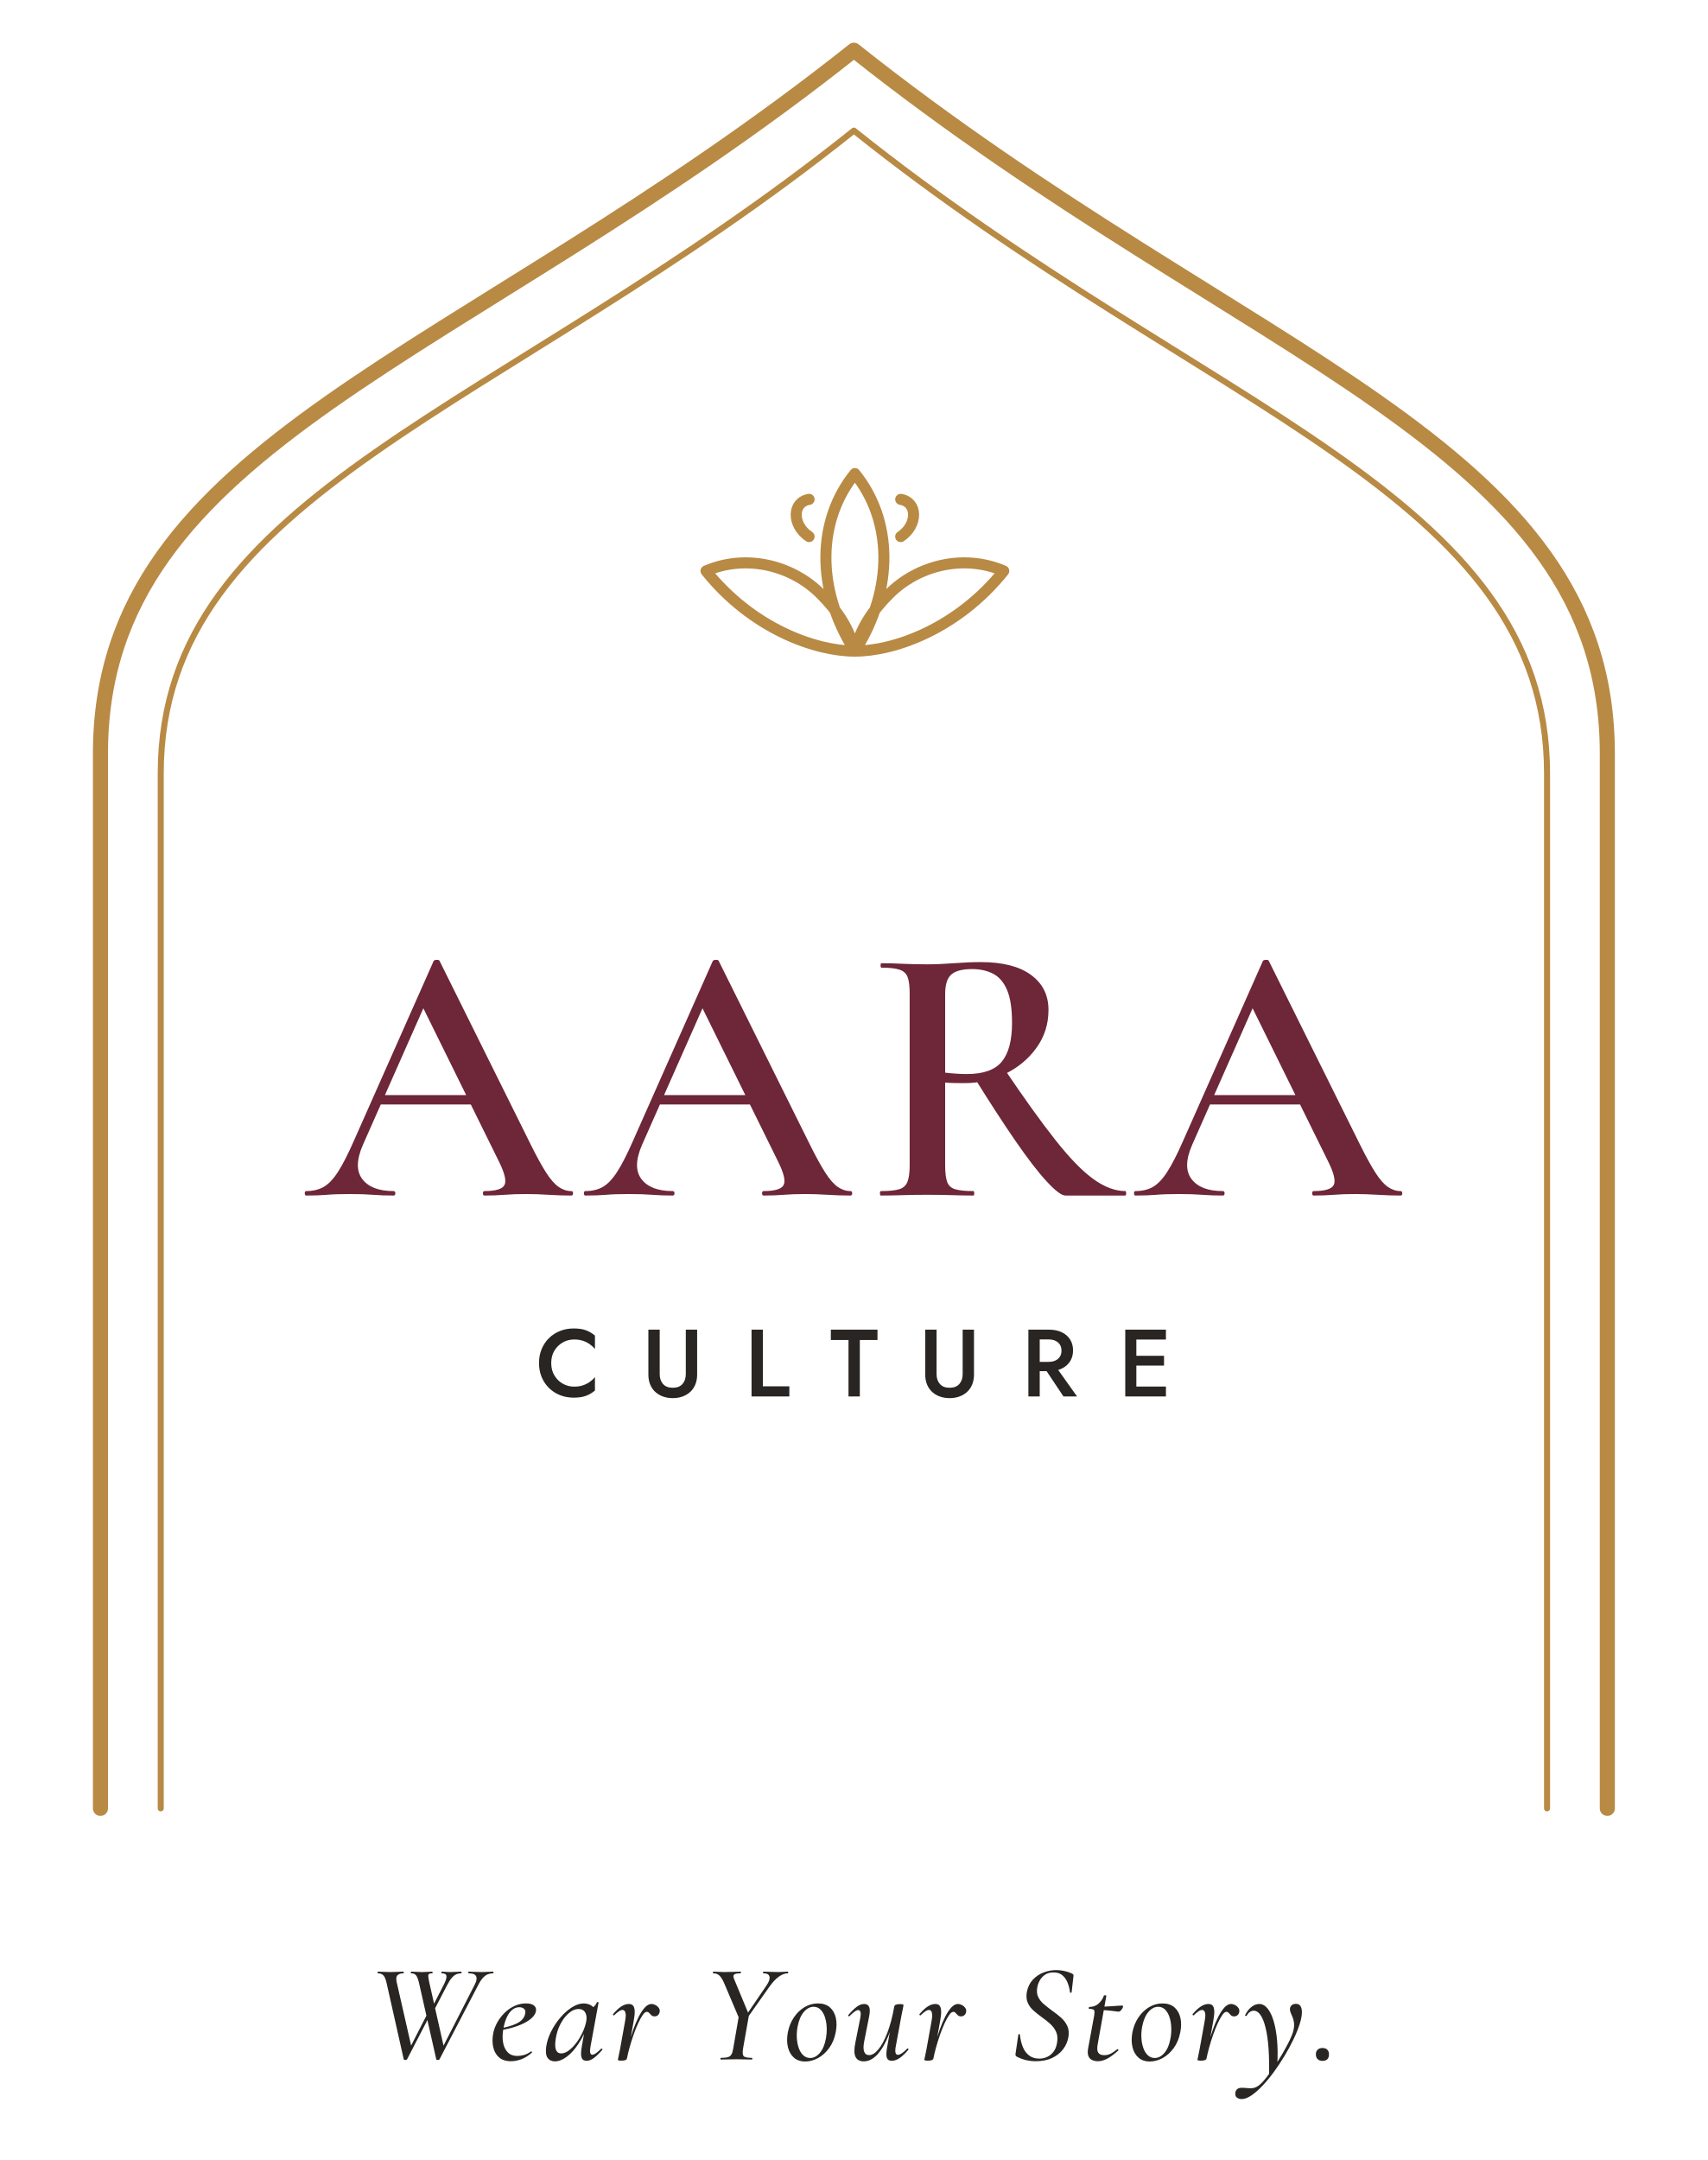
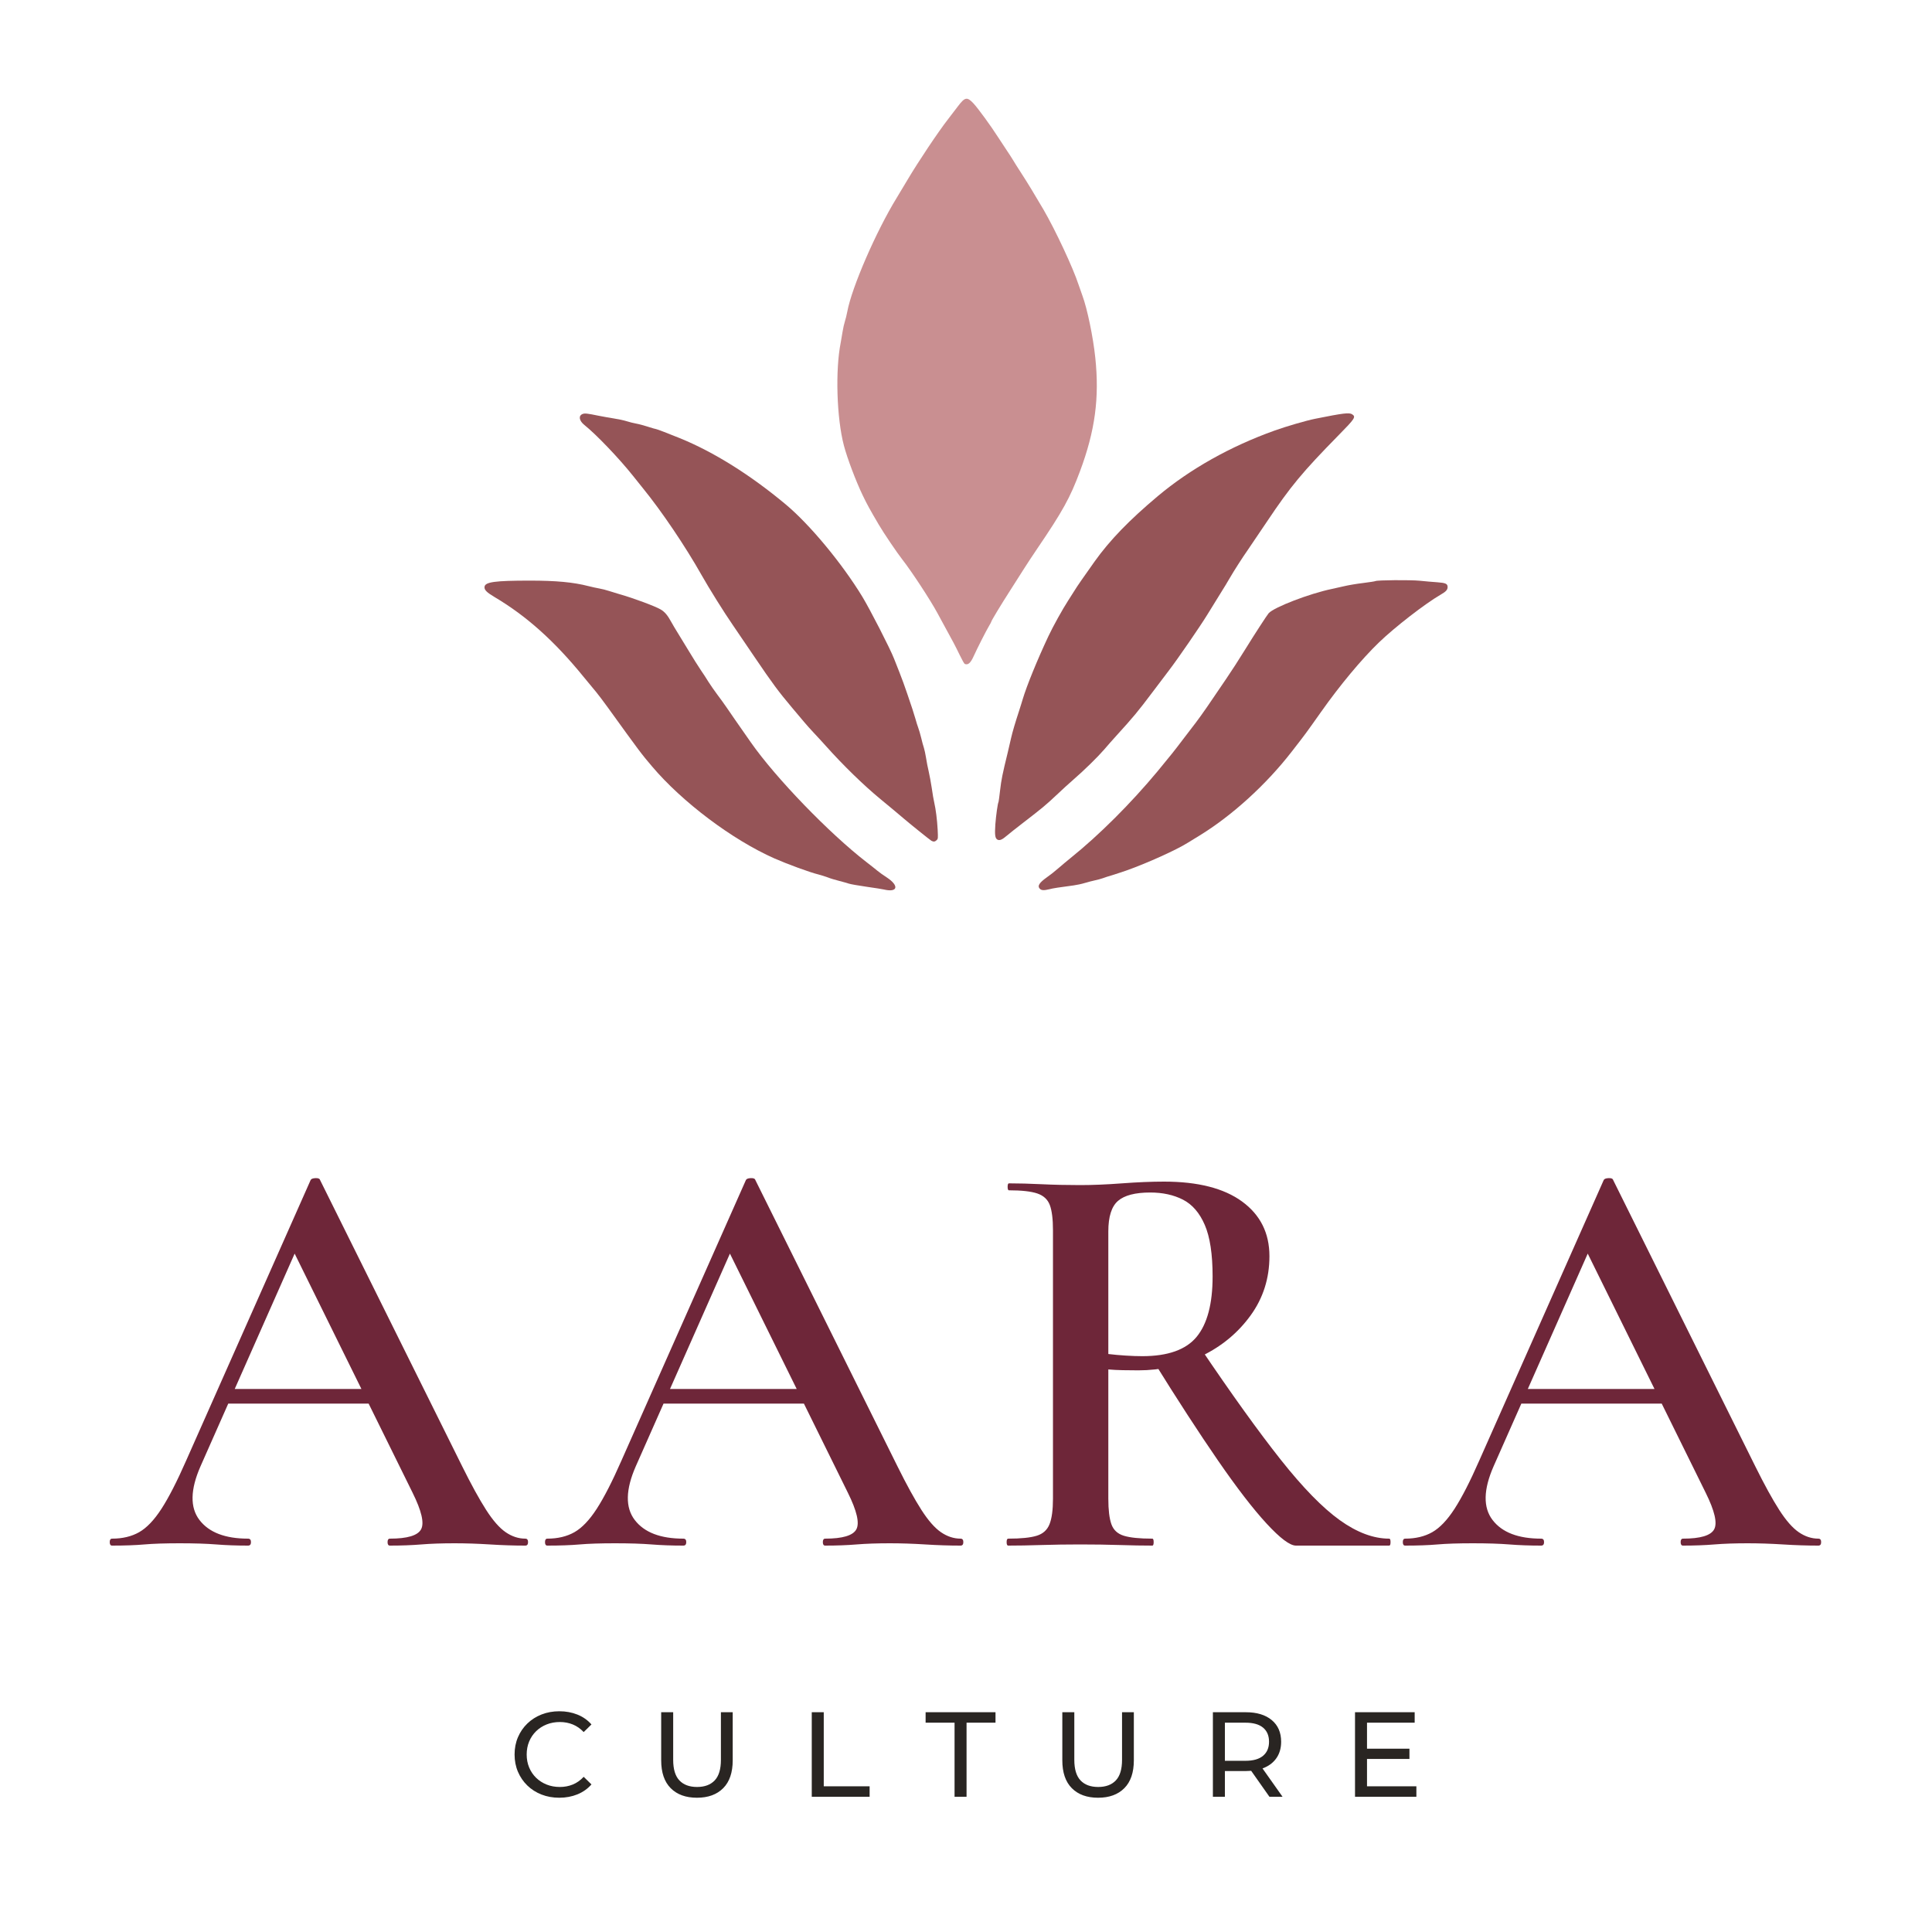
- <svg xmlns="http://www.w3.org/2000/svg" viewBox="130 20 340 430">
-   <path d="M150 380 V170 C150 108 222 92 300 30 C378 92 450 108 450 170 V380" fill="none" stroke="#B88A44" stroke-width="3" stroke-linecap="round" stroke-linejoin="round" />
-   <path d="M162 380 V174 C162 118 230 102 300 46 C370 102 438 118 438 174 V380" fill="none" stroke="#B88A44" stroke-width="1.2" stroke-linecap="round" stroke-linejoin="round" />
-   <g transform="translate(266 112) scale(0.57)">
-     <path d="M60 4 C73 20 74 44 60 66 C46 44 47 20 60 4 Z M60 66 C46 66 24 58 8 38 C22 32 38 36 48 46 C54 52 58 58 60 66 Z M60 66 C74 66 96 58 112 38 C98 32 82 36 72 46 C66 52 62 58 60 66 Z M44 26 C38 22 38 14 44 13 M76 26 C82 22 82 14 76 13" fill="none" stroke="#B88A44" stroke-width="3.86" stroke-linecap="round" stroke-linejoin="round" />
+ <svg xmlns="http://www.w3.org/2000/svg" viewBox="100 0 400 400">
+   <g transform="translate(200 20) scale(0.14164) translate(-82 -56)">
+     <path d="M668.0 1215.0C666.1 1214.5 654.7 1212.7 642.7 1211.0C630.7 1209.3 619.0 1207.2 616.7 1206.4C614.4 1205.6 608.0 1203.8 602.5 1202.4C597.0 1201.0 589.6 1198.8 586.2 1197.4C582.7 1196.1 576.4 1194.1 572.2 1193.0C559.8 1190.0 526.9 1177.9 508.0 1169.6C446.4 1142.3 373.3 1087.3 329.1 1035.1C313.0 1016.1 311.7 1014.4 264.5 949.0C257.9 939.9 250.3 929.8 247.5 926.5C244.7 923.2 236.2 912.9 228.5 903.5C186.1 851.5 145.4 815.1 99.0 787.6C87.4 780.7 83.8 777.1 84.2 772.7C84.9 765.5 99.1 763.5 150.5 763.5C188.7 763.5 213.9 765.8 236.0 771.5C241.2 772.8 248.4 774.4 252.0 775.0C255.6 775.6 261.9 777.2 266.1 778.6C270.3 780.0 277.5 782.2 282.1 783.5C301.9 789.1 333.6 800.9 341.6 805.6C347.5 809.0 351.9 814.2 357.0 823.6C359.4 827.9 363.3 834.6 365.8 838.5C368.3 842.4 375.6 854.4 382.1 865.2C388.6 876.0 396.8 889.1 400.3 894.2C403.8 899.3 409.0 907.2 411.7 911.7C414.5 916.1 420.1 924.2 424.2 929.7C428.3 935.1 434.4 943.5 437.8 948.5C443.3 956.7 454.0 972.0 473.7 1000.2C509.8 1051.8 587.9 1132.7 642.2 1174.7C648.4 1179.5 655.8 1185.3 658.5 1187.6C661.2 1189.9 667.5 1194.3 672.4 1197.5C690.7 1209.6 688.2 1219.8 668.0 1215.0Z" fill="#955457" />
+     <path d="M737.5 1143.8C735.1 1142.4 707.0 1119.8 698.0 1112.1C694.4 1109.0 686.8 1102.6 681.0 1097.8C675.2 1093.0 667.1 1086.3 663.0 1082.9C638.0 1062.3 608.3 1033.3 583.0 1005.0C578.4 999.8 570.7 991.5 566.0 986.5C561.3 981.5 555.0 974.5 552.0 970.9C549.0 967.3 540.8 957.6 533.8 949.3C513.6 925.3 505.1 913.8 478.8 875.0C465.2 854.9 451.0 834.0 447.2 828.5C434.4 810.0 412.2 774.4 401.5 755.4C378.0 713.7 343.1 662.0 315.8 628.5C312.7 624.6 306.2 616.5 301.4 610.5C281.1 585.0 247.6 549.9 230.3 536.1C222.4 529.8 221.2 522.4 227.7 519.9C230.8 518.7 234.5 519.1 251.0 522.5C257.3 523.7 267.4 525.6 273.5 526.5C279.6 527.4 287.9 529.2 292.0 530.5C296.1 531.8 302.4 533.4 306.0 534.0C309.6 534.6 317.3 536.7 323.2 538.6C329.1 540.5 334.4 542.0 335.0 542.0C336.1 542.0 352.5 548.3 369.5 555.2C419.2 575.4 472.6 608.8 524.5 652.1C559.6 681.4 606.6 738.0 636.4 786.9C647.7 805.5 677.2 863.0 682.8 877.5C683.9 880.2 687.4 889.2 690.7 897.5C694.0 905.8 699.1 919.7 702.0 928.5C704.9 937.3 708.3 947.4 709.6 951.0C710.8 954.6 712.8 961.1 714.1 965.5C715.3 969.9 717.1 975.7 718.1 978.3C719.2 981.0 721.1 987.7 722.5 993.3C723.8 998.9 725.6 1005.5 726.5 1008.0C727.3 1010.4 728.7 1016.9 729.6 1022.5C730.4 1028.0 732.2 1037.0 733.5 1042.5C734.8 1048.0 736.8 1059.0 738.0 1066.9C739.1 1074.9 740.7 1084.3 741.6 1087.9C743.9 1097.9 745.8 1113.0 746.6 1127.6C747.2 1140.2 747.2 1140.8 745.1 1142.9C742.8 1145.2 740.5 1145.5 737.5 1143.8Z" fill="#955457" />
+     <path d="M786.2 885.3C785.4 885.0 782.2 879.3 779.0 872.6C775.8 866.0 771.7 857.8 769.9 854.5C763.7 843.3 750.3 818.5 746.0 810.5C735.9 791.8 708.6 750.1 695.2 733.0C687.4 723.1 667.5 693.7 660.4 681.5C647.3 659.2 643.4 652.1 637.1 639.0C627.3 618.7 614.4 584.7 609.5 565.9C599.0 526.0 596.8 456.0 604.9 415.5C605.4 412.8 606.6 405.9 607.5 400.2C608.4 394.5 610.0 387.5 611.0 384.5C612.0 381.5 613.6 375.1 614.5 370.3C621.0 335.1 656.4 253.4 686.7 204.0C690.2 198.2 697.5 186.1 702.9 177.0C718.3 151.1 746.9 108.2 761.8 89.0C765.5 84.3 771.7 76.1 775.8 70.7C786.4 56.6 789.5 55.9 798.8 65.8C805.5 72.9 824.5 99.0 834.9 115.3C839.2 122.0 845.2 131.1 848.2 135.5C851.2 139.9 855.0 145.8 856.6 148.5C858.1 151.2 863.7 160.0 868.9 168.0C877.8 181.7 888.6 199.5 901.2 221.0C918.8 251.3 944.5 306.3 952.4 330.5C953.7 334.4 956.3 341.8 958.2 347.0C965.2 365.8 973.9 407.6 977.0 437.6C983.2 496.4 976.7 544.5 954.7 603.5C940.2 642.4 929.5 661.8 892.0 717.0C885.8 726.1 877.4 738.9 873.2 745.5C869.1 752.1 859.8 766.7 852.5 778.0C839.2 798.7 825.0 822.2 825.0 823.5C825.0 823.9 823.5 826.8 821.6 829.9C817.6 836.6 804.4 862.5 799.6 873.2C794.8 884.0 791.1 887.3 786.2 885.3Z" fill="#C98F91" />
+     <path d="M833.8 1142.0C830.5 1140.0 829.9 1135.1 830.9 1119.9C831.9 1106.6 834.4 1088.8 835.6 1086.9C835.8 1086.5 836.9 1078.7 837.9 1069.6C839.7 1054.3 841.1 1047.1 849.2 1014.0C850.8 1007.1 853.0 997.8 854.0 993.3C856.0 984.5 860.0 971.0 865.7 953.6C867.6 947.5 870.1 939.9 871.0 936.6C876.8 917.2 892.0 879.8 908.5 844.7C914.9 831.0 929.5 804.7 937.2 792.9C941.3 786.6 945.7 779.7 947.0 777.5C949.5 773.2 961.0 756.6 975.9 735.7C998.1 704.5 1026.8 674.9 1068.5 639.9C1115.9 600.2 1174.5 567.3 1239.0 544.2C1256.0 538.1 1285.4 529.5 1298.5 526.9C1339.9 518.6 1348.2 517.6 1352.5 520.4C1358.2 524.2 1356.7 526.5 1332.6 551.0C1279.5 605.1 1262.3 625.9 1228.1 677.0C1216.1 694.9 1203.4 713.6 1199.9 718.7C1191.9 730.1 1179.8 749.0 1173.9 759.2C1171.5 763.5 1164.4 775.2 1158.1 785.2C1151.8 795.3 1143.9 808.1 1140.5 813.7C1130.1 830.6 1097.9 877.5 1084.5 895.0C1077.6 904.1 1066.7 918.5 1060.3 927.0C1039.4 954.8 1032.4 963.2 1008.0 990.0C1002.7 995.8 994.6 1005.0 989.9 1010.5C980.3 1021.6 961.1 1040.4 945.1 1054.3C939.3 1059.3 928.0 1069.6 920.0 1077.2C904.6 1091.7 899.9 1095.6 871.5 1117.5C861.6 1125.1 851.0 1133.5 848.0 1136.1C840.8 1142.3 837.1 1143.9 833.8 1142.0Z" fill="#955457" />
+     <path d="M896.0 1214.0C892.0 1210.0 895.0 1205.2 905.8 1197.5C910.2 1194.5 918.1 1188.3 923.3 1183.7C928.5 1179.2 936.5 1172.5 941.1 1168.8C982.7 1135.4 1029.2 1088.9 1068.2 1042.0C1087.3 1018.9 1092.8 1012.0 1104.8 996.1C1111.7 987.0 1120.4 975.7 1124.0 971.0C1127.6 966.3 1135.0 956.0 1140.5 948.0C1167.4 908.6 1172.9 900.5 1181.3 887.5C1186.3 879.8 1193.2 868.8 1196.8 863.0C1209.1 843.0 1228.3 813.5 1230.4 811.2C1238.4 802.3 1290.3 782.4 1323.1 775.6C1327.2 774.8 1335.2 773.0 1341.0 771.6C1346.8 770.2 1359.1 768.1 1368.5 767.0C1377.8 765.8 1385.9 764.6 1386.4 764.2C1388.9 762.7 1437.9 762.3 1451.5 763.7C1459.2 764.5 1470.6 765.5 1476.8 765.9C1489.2 766.8 1492.0 768.1 1492.0 772.9C1492.0 776.9 1489.6 779.6 1481.7 784.1C1459.1 797.2 1414.9 831.4 1391.5 854.0C1366.5 878.1 1334.6 916.3 1306.9 955.6C1283.2 989.0 1285.7 985.7 1264.2 1013.4C1226.7 1061.8 1176.8 1107.2 1128.5 1136.7C1121.3 1141.1 1113.7 1145.8 1111.5 1147.1C1095.2 1157.3 1053.1 1176.3 1024.0 1186.7C1017.1 1189.1 1007.2 1192.4 1002.0 1194.0C996.8 1195.5 990.5 1197.5 988.0 1198.5C985.5 1199.4 980.4 1200.8 976.6 1201.6C972.7 1202.4 966.0 1204.2 961.6 1205.5C957.1 1206.9 949.9 1208.4 945.5 1209.0C924.5 1211.8 915.0 1213.2 909.9 1214.6C902.1 1216.5 898.4 1216.4 896.0 1214.0Z" fill="#955457" />
  </g>
-   <path d="M204.39 239.874 205.378 238.005H226.1L226.618 239.874ZM243.736 257.112Q244.086 257.112 244.086 257.556Q244.086 258.0 243.736 258.0Q241.557 258.0 239.213 257.852Q236.869 257.704 234.71 257.704Q232.255 257.704 230.456 257.852Q228.657 258.0 226.444 258.0Q226.148 258.0 226.148 257.556Q226.148 257.112 226.444 257.112Q229.783 257.112 230.427 255.922Q231.071 254.731 229.343 251.248L213.853 219.844L216.868 214.884L202.264 247.879Q200.307 252.339 202.129 254.726Q203.952 257.112 208.34 257.112Q208.71 257.112 208.71 257.556Q208.71 258.0 208.34 258.0Q206.12 258.0 204.27 257.852Q202.42 257.704 199.608 257.704Q196.803 257.704 195.105 257.852Q193.407 258.0 190.972 258.0Q190.676 258.0 190.676 257.556Q190.676 257.112 190.972 257.112Q192.97 257.112 194.423 256.292Q195.876 255.471 197.279 253.306Q198.681 251.14 200.429 247.159L216.324 211.332Q216.419 211.11 216.94 211.083Q217.46 211.056 217.534 211.332L235.668 247.862Q237.424 251.401 238.729 253.436Q240.034 255.471 241.232 256.292Q242.43 257.112 243.736 257.112ZM259.964 239.874 260.952 238.005H281.674L282.192 239.874ZM299.31 257.112Q299.66 257.112 299.66 257.556Q299.66 258.0 299.31 258.0Q297.131 258.0 294.787 257.852Q292.443 257.704 290.284 257.704Q287.829 257.704 286.03 257.852Q284.231 258.0 282.018 258.0Q281.722 258.0 281.722 257.556Q281.722 257.112 282.018 257.112Q285.357 257.112 286.001 255.922Q286.645 254.731 284.917 251.248L269.427 219.844L272.442 214.884L257.838 247.879Q255.881 252.339 257.703 254.726Q259.526 257.112 263.914 257.112Q264.284 257.112 264.284 257.556Q264.284 258.0 263.914 258.0Q261.694 258.0 259.844 257.852Q257.994 257.704 255.182 257.704Q252.377 257.704 250.679 257.852Q248.981 258.0 246.546 258.0Q246.25 258.0 246.25 257.556Q246.25 257.112 246.546 257.112Q248.544 257.112 249.997 256.292Q251.45 255.471 252.853 253.306Q254.255 251.14 256.003 247.159L271.898 211.332Q271.993 211.11 272.514 211.083Q273.034 211.056 273.108 211.332L291.242 247.862Q292.998 251.401 294.303 253.436Q295.608 255.471 296.806 256.292Q298.004 257.112 299.31 257.112ZM342.125 258.0Q340.974 258.0 338.383 255.194Q335.792 252.389 332.151 247.104Q328.51 241.82 323.961 234.494L329.874 232.686Q335.916 241.64 340.168 247.012Q344.42 252.383 347.717 254.748Q351.014 257.112 354.035 257.112Q354.203 257.112 354.203 257.556Q354.203 258.0 354.035 258.0Q349.364 258.0 346.423 258.0Q343.482 258.0 342.125 258.0ZM325.278 211.528Q331.781 211.528 335.261 214.078Q338.741 216.628 338.741 221.048Q338.741 225.292 336.339 228.608Q333.938 231.924 330.127 233.774Q326.316 235.624 321.996 235.624Q321.062 235.624 320.04 235.604Q319.018 235.584 318.171 235.51V252.006Q318.171 254.152 318.561 255.262Q318.951 256.372 320.153 256.742Q321.355 257.112 323.791 257.112Q323.959 257.112 323.959 257.556Q323.959 258.0 323.791 258.0Q321.908 258.0 319.611 257.926Q317.314 257.852 314.563 257.852Q311.981 257.852 309.626 257.926Q307.272 258.0 305.389 258.0Q305.187 258.0 305.187 257.556Q305.187 257.112 305.389 257.112Q307.826 257.112 309.027 256.742Q310.229 256.372 310.666 255.262Q311.104 254.152 311.104 252.006V217.744Q311.104 215.598 310.703 214.525Q310.303 213.452 309.111 213.045Q307.92 212.638 305.483 212.638Q305.315 212.638 305.315 212.194Q305.315 211.75 305.483 211.75Q307.346 211.75 309.663 211.861Q311.981 211.972 314.563 211.972Q316.964 211.972 319.918 211.75Q322.872 211.528 325.278 211.528ZM331.485 223.636Q331.485 219.372 330.485 217.058Q329.485 214.743 327.697 213.831Q325.909 212.919 323.525 212.919Q320.646 212.919 319.408 213.988Q318.171 215.058 318.171 217.892V233.539Q319.207 233.667 320.401 233.741Q321.595 233.815 322.503 233.815Q327.419 233.815 329.452 231.339Q331.485 228.862 331.485 223.636ZM369.484 239.874 370.472 238.005H391.194L391.712 239.874ZM408.83 257.112Q409.18 257.112 409.18 257.556Q409.18 258.0 408.83 258.0Q406.651 258.0 404.307 257.852Q401.963 257.704 399.804 257.704Q397.349 257.704 395.55 257.852Q393.751 258.0 391.538 258.0Q391.242 258.0 391.242 257.556Q391.242 257.112 391.538 257.112Q394.877 257.112 395.521 255.922Q396.165 254.731 394.437 251.248L378.947 219.844L381.962 214.884L367.358 247.879Q365.401 252.339 367.223 254.726Q369.046 257.112 373.434 257.112Q373.804 257.112 373.804 257.556Q373.804 258.0 373.434 258.0Q371.214 258.0 369.364 257.852Q367.514 257.704 364.702 257.704Q361.897 257.704 360.199 257.852Q358.501 258.0 356.066 258.0Q355.77 258.0 355.77 257.556Q355.77 257.112 356.066 257.112Q358.064 257.112 359.517 256.292Q360.97 255.471 362.373 253.306Q363.775 251.14 365.523 247.159L381.418 211.332Q381.513 211.11 382.034 211.083Q382.554 211.056 382.628 211.332L400.762 247.862Q402.518 251.401 403.823 253.436Q405.128 255.471 406.326 256.292Q407.524 257.112 408.83 257.112Z" fill="#6E2639" />
-   <path d="M239.742 291.35Q239.742 289.925 240.378 288.875Q241.014 287.825 242.048 287.241Q243.081 286.657 244.297 286.657Q245.247 286.657 246.009 286.902Q246.772 287.146 247.387 287.576Q248.002 288.006 248.448 288.548V285.878Q247.627 285.185 246.655 284.823Q245.684 284.462 244.221 284.462Q242.748 284.462 241.487 284.964Q240.226 285.465 239.29 286.389Q238.355 287.312 237.832 288.576Q237.31 289.839 237.31 291.35Q237.31 292.861 237.832 294.124Q238.355 295.387 239.29 296.311Q240.226 297.235 241.487 297.736Q242.748 298.238 244.221 298.238Q245.684 298.238 246.655 297.874Q247.627 297.511 248.448 296.822V294.152Q248.002 294.694 247.387 295.121Q246.772 295.549 246.009 295.796Q245.247 296.043 244.297 296.043Q243.081 296.043 242.048 295.459Q241.014 294.875 240.378 293.818Q239.742 292.761 239.742 291.35ZM259.084 284.7V293.63Q259.084 294.727 259.435 295.599Q259.786 296.471 260.44 297.076Q261.093 297.682 261.983 298.007Q262.874 298.332 263.938 298.332Q265.002 298.332 265.893 298.007Q266.783 297.682 267.436 297.076Q268.09 296.471 268.441 295.599Q268.793 294.727 268.793 293.63V284.7H266.536V293.535Q266.536 294.76 265.878 295.513Q265.221 296.266 263.938 296.266Q262.656 296.266 261.998 295.513Q261.34 294.76 261.34 293.535V284.7ZM279.623 284.7V298.0H287.151V295.981H281.879V284.7ZM295.411 286.766H298.927V298.0H301.183V286.766H304.698V284.7H295.411ZM314.202 284.7V293.63Q314.202 294.727 314.554 295.599Q314.905 296.471 315.559 297.076Q316.212 297.682 317.102 298.007Q317.993 298.332 319.057 298.332Q320.121 298.332 321.012 298.007Q321.902 297.682 322.555 297.076Q323.209 296.471 323.56 295.599Q323.911 294.727 323.911 293.63V284.7H321.655V293.535Q321.655 294.76 320.997 295.513Q320.339 296.266 319.057 296.266Q317.774 296.266 317.117 295.513Q316.459 294.76 316.459 293.535V284.7ZM337.497 291.659 341.724 298.0H344.432L339.919 291.659ZM334.742 284.7V298.0H336.998V284.7ZM336.086 286.647H338.755Q339.529 286.647 340.107 286.911Q340.684 287.175 341.007 287.671Q341.33 288.168 341.33 288.88Q341.33 289.588 341.007 290.087Q340.684 290.585 340.107 290.849Q339.529 291.113 338.755 291.113H336.086V292.965H338.85Q340.308 292.965 341.377 292.454Q342.446 291.944 343.04 291.008Q343.634 290.072 343.634 288.832Q343.634 287.574 343.04 286.648Q342.446 285.721 341.377 285.211Q340.308 284.7 338.85 284.7H336.086ZM355.418 298.0H362.125V296.029H355.418ZM355.418 286.671H362.125V284.7H355.418ZM355.418 291.849H361.745V289.901H355.418ZM354.027 284.7V298.0H356.235V284.7Z" fill="#292522" />
-   <path d="M216.86 429.972 213.438 414.824Q213.189 413.732 212.869 413.284Q212.549 412.836 211.866 412.836Q211.782 412.836 211.782 412.668Q211.782 412.5 211.866 412.5Q212.367 412.5 212.943 412.542Q213.519 412.584 214.036 412.584Q214.687 412.584 215.16 412.542Q215.633 412.5 216.007 412.5Q216.134 412.5 216.134 412.668Q216.134 412.836 216.007 412.836Q215.39 412.836 215.29 413.116Q215.191 413.396 215.44 414.544L218.411 427.714L217.071 429.642L224.499 415.117Q225.069 414.036 224.799 413.436Q224.529 412.836 223.323 412.836Q223.224 412.836 223.224 412.668Q223.224 412.5 223.323 412.5Q223.921 412.5 224.471 412.542Q225.02 412.584 225.88 412.584Q226.59 412.584 227.047 412.542Q227.505 412.5 228.159 412.5Q228.258 412.5 228.258 412.668Q228.258 412.836 228.159 412.836Q227.658 412.836 227.166 413.009Q226.674 413.182 226.192 413.689Q225.71 414.195 225.164 415.247L217.492 429.972Q217.424 430.097 217.156 430.09Q216.888 430.084 216.86 429.972ZM210.385 429.972 206.978 414.824Q206.745 413.732 206.364 413.284Q205.983 412.836 205.255 412.836Q205.171 412.836 205.171 412.668Q205.171 412.5 205.255 412.5Q205.794 412.5 206.408 412.542Q207.022 412.584 207.561 412.584Q208.451 412.584 209.102 412.542Q209.752 412.5 210.284 412.5Q210.396 412.5 210.396 412.668Q210.396 412.836 210.284 412.836Q209.577 412.836 209.167 413.192Q208.756 413.549 208.965 414.544L211.964 427.714L210.611 429.642L215.454 420.168L215.81 420.754L211.033 429.972Q210.949 430.097 210.681 430.09Q210.413 430.084 210.385 429.972ZM216.129 420.754 215.761 420.168 218.344 415.117Q218.961 413.91 218.887 413.373Q218.813 412.836 217.957 412.836Q217.87 412.836 217.87 412.668Q217.87 412.5 217.957 412.5Q218.372 412.5 218.744 412.542Q219.116 412.584 219.724 412.584Q220.368 412.584 220.783 412.542Q221.198 412.5 221.802 412.5Q221.898 412.5 221.898 412.668Q221.898 412.836 221.802 412.836Q221.326 412.836 220.884 413.009Q220.442 413.182 219.984 413.695Q219.527 414.208 218.981 415.247ZM231.728 430.336Q230.196 430.336 229.324 429.547Q228.453 428.758 228.187 427.498Q227.921 426.238 228.188 424.82Q228.382 423.759 228.962 422.688Q229.542 421.618 230.415 420.749Q231.288 419.879 232.382 419.354Q233.476 418.828 234.715 418.828Q235.771 418.828 236.291 419.228Q236.811 419.627 236.709 420.34Q236.594 421.022 235.945 421.655Q235.296 422.289 234.252 422.798Q233.207 423.307 231.926 423.669Q230.645 424.032 229.292 424.187L229.348 423.823Q231.443 423.515 232.872 422.817Q234.301 422.118 234.543 420.928Q234.717 420.22 234.332 419.902Q233.948 419.584 233.398 419.584Q232.554 419.584 231.905 420.166Q231.256 420.747 230.832 421.727Q230.407 422.707 230.211 423.896Q229.941 425.416 230.16 426.631Q230.379 427.845 231.09 428.567Q231.8 429.289 232.979 429.289Q233.604 429.289 234.32 429.093Q235.037 428.897 235.699 428.39Q235.771 428.334 235.869 428.446Q235.967 428.558 235.895 428.629Q234.831 429.558 233.782 429.947Q232.733 430.336 231.728 430.336ZM240.454 430.364Q239.533 430.364 239.033 429.686Q238.533 429.007 238.742 427.452Q238.953 425.962 239.708 424.449Q240.462 422.936 241.55 421.657Q242.638 420.378 243.866 419.603Q245.093 418.828 246.223 418.828Q246.752 418.828 247.279 419.023Q247.805 419.217 248.185 419.656Q248.565 420.095 248.621 420.805L247.28 420.004Q247.664 419.948 248.143 419.548Q248.623 419.149 248.833 418.604Q248.889 418.52 249.043 418.561Q249.197 418.601 249.169 418.657L247.545 427.508Q247.277 429.04 247.93 429.04Q248.241 429.04 248.694 428.712Q249.148 428.384 249.688 427.844Q249.772 427.76 249.884 427.872Q249.996 427.984 249.912 428.068Q249.013 429.104 248.259 429.678Q247.504 430.252 246.776 430.252Q246.019 430.252 245.789 429.625Q245.56 428.998 245.814 427.508L246.499 423.588L247.01 423.112Q246.23 425.285 245.128 426.924Q244.025 428.564 242.814 429.464Q241.602 430.364 240.454 430.364ZM241.707 428.782Q242.456 428.782 243.243 428.196Q244.031 427.61 244.743 426.662Q245.456 425.715 245.977 424.6Q246.499 423.484 246.701 422.454Q246.925 421.348 246.509 420.635Q246.094 419.923 245.116 419.938Q244.209 419.954 243.276 420.736Q242.342 421.519 241.624 422.847Q240.905 424.175 240.637 425.877Q240.403 427.395 240.693 428.088Q240.983 428.782 241.707 428.782ZM254.825 429.756 254.545 429.728Q254.794 428.398 255.189 426.911Q255.584 425.423 256.087 424.013Q256.59 422.602 257.176 421.455Q257.762 420.308 258.401 419.624Q259.04 418.94 259.694 418.94Q260.096 418.94 260.503 419.155Q260.909 419.37 261.163 419.731Q261.417 420.092 261.333 420.522Q261.275 420.886 261.008 421.147Q260.741 421.408 260.332 421.408Q259.912 421.408 259.674 421.183Q259.435 420.957 259.246 420.732Q259.057 420.507 258.764 420.507Q258.395 420.507 257.949 421.147Q257.503 421.788 257.028 422.829Q256.552 423.871 256.121 425.11Q255.689 426.349 255.348 427.574Q255.008 428.799 254.825 429.756ZM253.734 430.224Q253.295 430.224 253.152 430.169Q253.01 430.115 253.01 430.031Q253.01 429.934 253.171 429.264Q253.331 428.594 253.443 427.928L254.437 422.423Q254.613 421.501 254.57 421.014Q254.527 420.528 254.354 420.327Q254.182 420.127 253.943 420.127Q253.598 420.127 253.162 420.438Q252.725 420.749 252.285 421.186Q252.204 421.267 252.092 421.156Q251.98 421.046 252.061 420.949Q252.946 419.914 253.704 419.427Q254.462 418.94 255.2 418.94Q255.739 418.94 256.024 419.251Q256.309 419.562 256.356 420.286Q256.403 421.011 256.17 422.272L254.825 429.756Q254.756 430.224 253.734 430.224ZM278.245 422.503 277.893 422.166 282.569 415.303Q283.351 414.184 283.198 413.51Q283.045 412.836 282.006 412.836Q281.909 412.836 281.909 412.668Q281.909 412.5 282.006 412.5Q282.65 412.5 283.355 412.542Q284.06 412.584 284.956 412.584Q285.544 412.584 285.922 412.542Q286.3 412.5 286.832 412.5Q286.931 412.5 286.931 412.668Q286.931 412.836 286.832 412.836Q285.964 412.836 285.026 413.524Q284.088 414.212 283.116 415.595ZM273.537 430.0Q273.425 430.0 273.425 429.832Q273.425 429.664 273.537 429.664Q274.433 429.664 274.917 429.524Q275.401 429.384 275.632 428.964Q275.864 428.544 275.989 427.732L277.096 421.32L279.123 421.068L277.947 427.732Q277.739 428.936 278.033 429.3Q278.327 429.664 279.686 429.664Q279.785 429.664 279.785 429.832Q279.785 430.0 279.686 430.0Q279.063 430.0 278.301 429.972Q277.54 429.944 276.64 429.944Q275.711 429.944 274.936 429.972Q274.16 430.0 273.537 430.0ZM277.404 422.412 274.184 414.824Q273.736 413.773 273.251 413.304Q272.766 412.836 272.036 412.836Q271.924 412.836 271.924 412.668Q271.924 412.5 272.036 412.5Q272.529 412.5 273.111 412.542Q273.693 412.584 274.213 412.584Q275.087 412.584 275.971 412.542Q276.855 412.5 277.433 412.5Q277.53 412.5 277.515 412.668Q277.499 412.836 277.387 412.836Q276.435 412.836 276.163 413.082Q275.891 413.327 276.143 413.956L279.123 421.124ZM290.319 430.392Q288.918 430.392 288.038 429.603Q287.159 428.814 286.856 427.498Q286.553 426.182 286.848 424.596Q287.169 422.934 288.042 421.632Q288.915 420.33 290.164 419.579Q291.414 418.828 292.836 418.828Q294.327 418.828 295.22 419.613Q296.114 420.399 296.406 421.708Q296.699 423.018 296.378 424.596Q296.03 426.408 295.074 427.717Q294.119 429.027 292.861 429.71Q291.604 430.392 290.319 430.392ZM291.286 429.692Q292.367 429.692 293.233 428.665Q294.099 427.638 294.422 425.828Q294.631 424.722 294.586 423.611Q294.541 422.5 294.235 421.566Q293.93 420.631 293.366 420.066Q292.803 419.5 291.974 419.5Q290.928 419.5 290.048 420.514Q289.168 421.527 288.804 423.392Q288.58 424.529 288.639 425.646Q288.698 426.763 289.013 427.677Q289.328 428.592 289.907 429.142Q290.486 429.692 291.286 429.692ZM301.968 430.364Q300.777 430.364 300.333 429.477Q299.889 428.59 300.284 426.668L301.28 421.684Q301.435 420.841 301.301 420.497Q301.168 420.152 300.854 420.152Q300.559 420.152 300.118 420.479Q299.677 420.805 299.136 421.348Q299.024 421.46 298.912 421.348Q298.8 421.236 298.912 421.124Q299.824 420.06 300.567 419.5Q301.31 418.94 302.061 418.94Q302.793 418.94 303.051 419.561Q303.308 420.182 302.985 421.684L302.101 426.136Q301.775 427.665 302.03 428.393Q302.285 429.122 303.042 429.122Q303.916 429.122 304.862 427.997Q305.809 426.871 306.649 424.705Q307.49 422.539 308.04 419.436L308.436 419.464Q307.889 422.737 306.901 425.196Q305.914 427.655 304.654 429.01Q303.394 430.364 301.968 430.364ZM307.524 430.252Q306.766 430.252 306.562 429.637Q306.357 429.023 306.6 427.659L308.04 419.436Q308.134 418.968 309.146 418.968Q309.598 418.968 309.742 419.029Q309.885 419.09 309.885 419.161Q309.885 419.258 309.745 419.897Q309.605 420.536 309.465 421.264L308.317 427.508Q308.05 429.065 308.768 429.065Q309.079 429.065 309.554 428.754Q310.03 428.443 310.608 427.837Q310.692 427.725 310.812 427.851Q310.931 427.977 310.832 428.074Q309.855 429.201 309.072 429.726Q308.289 430.252 307.524 430.252ZM315.837 429.756 315.557 429.728Q315.806 428.398 316.201 426.911Q316.596 425.423 317.099 424.013Q317.602 422.602 318.188 421.455Q318.774 420.308 319.413 419.624Q320.052 418.94 320.706 418.94Q321.108 418.94 321.515 419.155Q321.921 419.37 322.175 419.731Q322.429 420.092 322.345 420.522Q322.287 420.886 322.02 421.147Q321.753 421.408 321.344 421.408Q320.924 421.408 320.686 421.183Q320.447 420.957 320.258 420.732Q320.069 420.507 319.776 420.507Q319.407 420.507 318.961 421.147Q318.515 421.788 318.04 422.829Q317.564 423.871 317.133 425.11Q316.701 426.349 316.36 427.574Q316.02 428.799 315.837 429.756ZM314.746 430.224Q314.307 430.224 314.164 430.169Q314.022 430.115 314.022 430.031Q314.022 429.934 314.183 429.264Q314.343 428.594 314.455 427.928L315.449 422.423Q315.625 421.501 315.582 421.014Q315.539 420.528 315.366 420.327Q315.194 420.127 314.955 420.127Q314.61 420.127 314.174 420.438Q313.737 420.749 313.297 421.186Q313.216 421.267 313.104 421.156Q312.992 421.046 313.073 420.949Q313.958 419.914 314.716 419.427Q315.474 418.94 316.212 418.94Q316.751 418.94 317.036 419.251Q317.321 419.562 317.368 420.286Q317.415 421.011 317.182 422.272L315.837 429.756Q315.768 430.224 314.746 430.224ZM336.203 430.336Q335.259 430.336 334.324 430.126Q333.39 429.916 332.35 429.384Q332.238 429.3 332.197 429.174Q332.157 429.048 332.182 428.852L332.739 425.073Q332.739 424.933 332.893 424.933Q333.047 424.933 333.06 425.073Q333.193 426.42 333.629 427.493Q334.066 428.566 334.882 429.192Q335.699 429.818 336.912 429.818Q337.74 429.818 338.47 429.483Q339.2 429.149 339.735 428.459Q340.271 427.768 340.445 426.672Q340.671 425.404 340.265 424.5Q339.859 423.596 339.087 422.899Q338.314 422.202 337.443 421.589Q336.575 420.963 335.8 420.288Q335.025 419.612 334.619 418.711Q334.213 417.81 334.437 416.532Q334.73 415.063 335.628 414.104Q336.526 413.144 337.765 412.668Q339.004 412.192 340.296 412.192Q341.006 412.192 341.792 412.346Q342.578 412.5 343.4 412.864Q343.777 413.06 343.723 413.34L343.35 416.61Q343.337 416.71 343.188 416.71Q343.039 416.71 343.026 416.61Q342.9 415.572 342.531 414.672Q342.162 413.773 341.495 413.215Q340.827 412.657 339.74 412.657Q338.731 412.657 338.063 413.11Q337.395 413.564 337.018 414.238Q336.641 414.912 336.513 415.611Q336.302 416.749 336.702 417.562Q337.101 418.376 337.853 419.004Q338.604 419.633 339.446 420.259Q340.37 420.897 341.195 421.618Q342.02 422.339 342.473 423.287Q342.925 424.235 342.701 425.566Q342.465 426.879 341.642 427.964Q340.818 429.048 339.458 429.692Q338.098 430.336 336.203 430.336ZM348.572 430.336Q347.992 430.336 347.473 430.12Q346.955 429.903 346.705 429.344Q346.456 428.785 346.634 427.768L347.803 421.432Q347.986 420.431 347.826 420.174Q347.666 419.917 346.851 419.917Q346.739 419.917 346.761 419.724Q346.782 419.531 346.866 419.531Q347.964 419.531 348.71 418.867Q349.456 418.204 349.776 417.282Q349.801 417.186 350.045 417.205Q350.289 417.224 350.261 417.32L348.525 427.031Q348.327 428.118 348.647 428.627Q348.968 429.135 349.836 429.135Q350.581 429.135 351.201 428.798Q351.821 428.461 352.434 427.945Q352.49 427.889 352.609 428.001Q352.727 428.113 352.658 428.181Q351.386 429.336 350.422 429.836Q349.459 430.336 348.572 430.336ZM352.674 420.472Q352.615 420.472 352.074 420.395Q351.533 420.319 350.791 420.243Q350.049 420.166 349.326 420.166L349.382 419.462Q350.165 419.462 350.995 419.406Q351.825 419.35 352.49 419.302Q353.155 419.254 353.386 419.254Q353.511 419.254 353.561 419.335Q353.61 419.416 353.582 419.528Q353.539 419.752 353.253 420.112Q352.966 420.472 352.674 420.472ZM358.919 430.392Q357.518 430.392 356.638 429.603Q355.759 428.814 355.456 427.498Q355.153 426.182 355.448 424.596Q355.769 422.934 356.642 421.632Q357.515 420.33 358.764 419.579Q360.014 418.828 361.436 418.828Q362.927 418.828 363.82 419.613Q364.714 420.399 365.006 421.708Q365.299 423.018 364.978 424.596Q364.63 426.408 363.674 427.717Q362.719 429.027 361.461 429.71Q360.204 430.392 358.919 430.392ZM359.886 429.692Q360.967 429.692 361.833 428.665Q362.699 427.638 363.022 425.828Q363.231 424.722 363.186 423.611Q363.141 422.5 362.835 421.566Q362.53 420.631 361.966 420.066Q361.403 419.5 360.574 419.5Q359.528 419.5 358.648 420.514Q357.768 421.527 357.404 423.392Q357.18 424.529 357.239 425.646Q357.298 426.763 357.613 427.677Q357.928 428.592 358.507 429.142Q359.086 429.692 359.886 429.692ZM370.213 429.756 369.933 429.728Q370.182 428.398 370.577 426.911Q370.972 425.423 371.475 424.013Q371.978 422.602 372.564 421.455Q373.15 420.308 373.789 419.624Q374.428 418.94 375.082 418.94Q375.484 418.94 375.891 419.155Q376.297 419.37 376.551 419.731Q376.805 420.092 376.721 420.522Q376.663 420.886 376.396 421.147Q376.129 421.408 375.72 421.408Q375.3 421.408 375.062 421.183Q374.823 420.957 374.634 420.732Q374.445 420.507 374.152 420.507Q373.783 420.507 373.337 421.147Q372.891 421.788 372.416 422.829Q371.94 423.871 371.509 425.11Q371.077 426.349 370.736 427.574Q370.396 428.799 370.213 429.756ZM369.122 430.224Q368.683 430.224 368.54 430.169Q368.398 430.115 368.398 430.031Q368.398 429.934 368.559 429.264Q368.719 428.594 368.831 427.928L369.825 422.423Q370.001 421.501 369.958 421.014Q369.915 420.528 369.742 420.327Q369.57 420.127 369.331 420.127Q368.986 420.127 368.55 420.438Q368.113 420.749 367.673 421.186Q367.592 421.267 367.48 421.156Q367.368 421.046 367.449 420.949Q368.334 419.914 369.092 419.427Q369.85 418.94 370.588 418.94Q371.127 418.94 371.412 419.251Q371.697 419.562 371.744 420.286Q371.791 421.011 371.558 422.272L370.213 429.756Q370.144 430.224 369.122 430.224ZM377.218 437.868Q376.644 437.868 376.25 437.572Q375.855 437.276 375.949 436.542Q376.142 435.624 377.218 435.624Q377.806 435.624 378.352 435.69Q378.897 435.755 379.432 435.683Q379.967 435.61 380.503 435.239Q381.119 434.819 381.943 433.797Q382.768 432.775 383.664 431.457Q384.56 430.14 385.366 428.758Q386.171 427.375 386.747 426.184Q387.322 424.994 387.493 424.267Q387.699 423.398 387.627 422.749Q387.555 422.101 387.358 421.617Q387.161 421.132 386.986 420.745Q386.811 420.358 386.811 419.986Q386.811 419.511 387.136 419.212Q387.461 418.912 388.004 418.912Q388.627 418.912 388.911 419.356Q389.195 419.8 389.195 420.579Q389.195 421.552 388.749 422.949Q388.302 424.345 387.52 425.98Q386.737 427.614 385.732 429.282Q384.727 430.949 383.602 432.491Q382.477 434.032 381.324 435.242Q380.171 436.453 379.115 437.16Q378.058 437.868 377.218 437.868ZM382.646 433.364Q382.802 427.091 381.964 423.684Q381.126 420.277 379.587 420.277Q379.223 420.277 378.856 420.514Q378.49 420.75 378.219 421.253Q378.163 421.365 378.009 421.323Q377.855 421.281 377.883 421.169Q378.403 420.105 379.16 419.522Q379.916 418.94 380.685 418.94Q381.655 418.94 382.394 419.881Q383.132 420.822 383.603 422.464Q384.074 424.106 384.258 426.247Q384.441 428.389 384.301 430.818ZM393.286 430.27Q392.687 430.27 392.33 429.919Q391.973 429.569 391.973 428.958Q391.973 428.38 392.328 428.041Q392.683 427.701 393.292 427.701Q393.912 427.701 394.249 428.039Q394.585 428.377 394.585 428.952Q394.585 430.27 393.286 430.27Z" fill="#292522" />
+   <path d="M144.957 290.606 146.559 287.576H180.162L181.002 290.606ZM208.761 318.56Q209.328 318.56 209.328 319.28Q209.328 320.0 208.761 320.0Q205.227 320.0 201.426 319.76Q197.625 319.52 194.124 319.52Q190.143 319.52 187.225 319.76Q184.308 320.0 180.72 320.0Q180.24 320.0 180.24 319.28Q180.24 318.56 180.72 318.56Q186.135 318.56 187.179 316.63Q188.223 314.699 185.421 309.05L160.302 258.125L165.192 250.082L141.51 303.587Q138.336 310.82 141.291 314.69Q144.246 318.56 151.362 318.56Q151.962 318.56 151.962 319.28Q151.962 320.0 151.362 320.0Q147.762 320.0 144.762 319.76Q141.762 319.52 137.202 319.52Q132.654 319.52 129.9 319.76Q127.146 320.0 123.198 320.0Q122.718 320.0 122.718 319.28Q122.718 318.56 123.198 318.56Q126.438 318.56 128.795 317.23Q131.151 315.899 133.425 312.388Q135.699 308.876 138.534 302.42L164.31 244.322Q164.463 243.962 165.307 243.918Q166.152 243.875 166.272 244.322L195.678 303.56Q198.525 309.299 200.641 312.599Q202.758 315.899 204.7 317.23Q206.643 318.56 208.761 318.56ZM235.077 290.606 236.679 287.576H270.282L271.122 290.606ZM298.881 318.56Q299.448 318.56 299.448 319.28Q299.448 320.0 298.881 320.0Q295.347 320.0 291.546 319.76Q287.745 319.52 284.244 319.52Q280.263 319.52 277.345 319.76Q274.428 320.0 270.84 320.0Q270.36 320.0 270.36 319.28Q270.36 318.56 270.84 318.56Q276.255 318.56 277.299 316.63Q278.343 314.699 275.541 309.05L250.422 258.125L255.312 250.082L231.63 303.587Q228.456 310.82 231.411 314.69Q234.366 318.56 241.482 318.56Q242.082 318.56 242.082 319.28Q242.082 320.0 241.482 320.0Q237.882 320.0 234.882 319.76Q231.882 319.52 227.322 319.52Q222.774 319.52 220.02 319.76Q217.266 320.0 213.318 320.0Q212.838 320.0 212.838 319.28Q212.838 318.56 213.318 318.56Q216.558 318.56 218.915 317.23Q221.271 315.899 223.545 312.388Q225.819 308.876 228.654 302.42L254.43 244.322Q254.583 243.962 255.427 243.918Q256.272 243.875 256.392 244.322L285.798 303.56Q288.645 309.299 290.761 312.599Q292.878 315.899 294.82 317.23Q296.763 318.56 298.881 318.56ZM368.31 320.0Q366.444 320.0 362.243 315.45Q358.041 310.901 352.137 302.331Q346.233 293.762 338.856 281.882L348.444 278.951Q358.242 293.471 365.137 302.182Q372.033 310.892 377.379 314.726Q382.725 318.56 387.624 318.56Q387.897 318.56 387.897 319.28Q387.897 320.0 387.624 320.0Q380.049 320.0 375.281 320.0Q370.512 320.0 368.31 320.0ZM340.992 244.64Q351.537 244.64 357.18 248.776Q362.823 252.911 362.823 260.078Q362.823 266.96 358.929 272.337Q355.035 277.715 348.855 280.715Q342.675 283.715 335.67 283.715Q334.155 283.715 332.497 283.682Q330.84 283.649 329.466 283.529V310.28Q329.466 313.76 330.099 315.56Q330.732 317.36 332.68 317.96Q334.629 318.56 338.58 318.56Q338.853 318.56 338.853 319.28Q338.853 320.0 338.58 320.0Q335.526 320.0 331.801 319.88Q328.077 319.76 323.616 319.76Q319.428 319.76 315.61 319.88Q311.793 320.0 308.739 320.0Q308.412 320.0 308.412 319.28Q308.412 318.56 308.739 318.56Q312.69 318.56 314.639 317.96Q316.587 317.36 317.297 315.56Q318.006 313.76 318.006 310.28V254.72Q318.006 251.24 317.357 249.5Q316.707 247.76 314.775 247.1Q312.843 246.44 308.892 246.44Q308.619 246.44 308.619 245.72Q308.619 245.0 308.892 245.0Q311.913 245.0 315.67 245.18Q319.428 245.36 323.616 245.36Q327.51 245.36 332.299 245.0Q337.089 244.64 340.992 244.64ZM351.057 264.275Q351.057 257.36 349.436 253.607Q347.814 249.854 344.914 248.375Q342.015 246.896 338.148 246.896Q333.48 246.896 331.473 248.63Q329.466 250.364 329.466 254.96V280.334Q331.146 280.541 333.082 280.661Q335.019 280.781 336.492 280.781Q344.463 280.781 347.76 276.765Q351.057 272.75 351.057 264.275ZM412.677 290.606 414.279 287.576H447.882L448.722 290.606ZM476.481 318.56Q477.048 318.56 477.048 319.28Q477.048 320.0 476.481 320.0Q472.947 320.0 469.146 319.76Q465.345 319.52 461.844 319.52Q457.863 319.52 454.945 319.76Q452.028 320.0 448.44 320.0Q447.96 320.0 447.96 319.28Q447.96 318.56 448.44 318.56Q453.855 318.56 454.899 316.63Q455.943 314.699 453.141 309.05L428.022 258.125L432.912 250.082L409.23 303.587Q406.056 310.82 409.011 314.69Q411.966 318.56 419.082 318.56Q419.682 318.56 419.682 319.28Q419.682 320.0 419.082 320.0Q415.482 320.0 412.482 319.76Q409.482 319.52 404.922 319.52Q400.374 319.52 397.62 319.76Q394.866 320.0 390.918 320.0Q390.438 320.0 390.438 319.28Q390.438 318.56 390.918 318.56Q394.158 318.56 396.515 317.23Q398.871 315.899 401.145 312.388Q403.419 308.876 406.254 302.42L432.03 244.322Q432.183 243.962 433.027 243.918Q433.872 243.875 433.992 244.322L463.398 303.56Q466.245 309.299 468.361 312.599Q470.478 315.899 472.42 317.23Q474.363 318.56 476.481 318.56Z" fill="#6E2639" />
+   <path d="M215.787 372.202Q213.799 372.202 212.109 371.539Q210.419 370.877 209.174 369.666Q207.93 368.456 207.234 366.824Q206.538 365.192 206.538 363.25Q206.538 361.308 207.234 359.676Q207.93 358.044 209.185 356.834Q210.44 355.623 212.13 354.961Q213.82 354.298 215.809 354.298Q217.829 354.298 219.548 354.986Q221.267 355.673 222.455 357.03L220.846 358.605Q219.836 357.539 218.591 357.032Q217.345 356.526 215.914 356.526Q214.431 356.526 213.176 357.026Q211.922 357.526 210.994 358.431Q210.065 359.337 209.555 360.564Q209.044 361.792 209.044 363.25Q209.044 364.708 209.555 365.936Q210.065 367.163 210.994 368.069Q211.922 368.974 213.176 369.474Q214.431 369.974 215.914 369.974Q217.345 369.974 218.591 369.466Q219.836 368.957 220.846 367.87L222.455 369.445Q221.267 370.802 219.548 371.502Q217.829 372.202 215.787 372.202ZM244.295 372.202Q240.832 372.202 238.862 370.225Q236.891 368.248 236.891 364.443V354.5H239.375V364.354Q239.375 367.263 240.665 368.619Q241.954 369.974 244.316 369.974Q246.679 369.974 247.968 368.619Q249.257 367.263 249.257 364.354V354.5H251.7V364.443Q251.7 368.248 249.729 370.225Q247.758 372.202 244.295 372.202ZM268.066 372.0V354.5H270.55V369.836H280.046V372.0ZM297.631 372.0V356.664H291.638V354.5H306.109V356.664H300.115V372.0ZM327.345 372.202Q323.882 372.202 321.912 370.225Q319.941 368.248 319.941 364.443V354.5H322.425V364.354Q322.425 367.263 323.715 368.619Q325.004 369.974 327.366 369.974Q329.729 369.974 331.018 368.619Q332.307 367.263 332.307 364.354V354.5H334.75V364.443Q334.75 368.248 332.779 370.225Q330.808 372.202 327.345 372.202ZM351.116 372.0V354.5H357.949Q361.343 354.5 363.294 356.118Q365.246 357.736 365.246 360.609Q365.246 362.493 364.368 363.855Q363.49 365.216 361.858 365.946Q360.225 366.676 357.949 366.676H352.489L353.6 365.522V372.0ZM362.823 372.0 358.354 365.65H361.048L365.538 372.0ZM353.6 365.767 352.489 364.554H357.872Q360.271 364.554 361.506 363.515Q362.74 362.476 362.74 360.609Q362.74 358.717 361.506 357.691Q360.271 356.664 357.872 356.664H352.489L353.6 355.429ZM380.541 372.0V354.5H392.893V356.664H383.025V369.836H393.246V372.0ZM382.816 364.173V362.052H391.81V364.173Z" fill="#292522" />
</svg>
